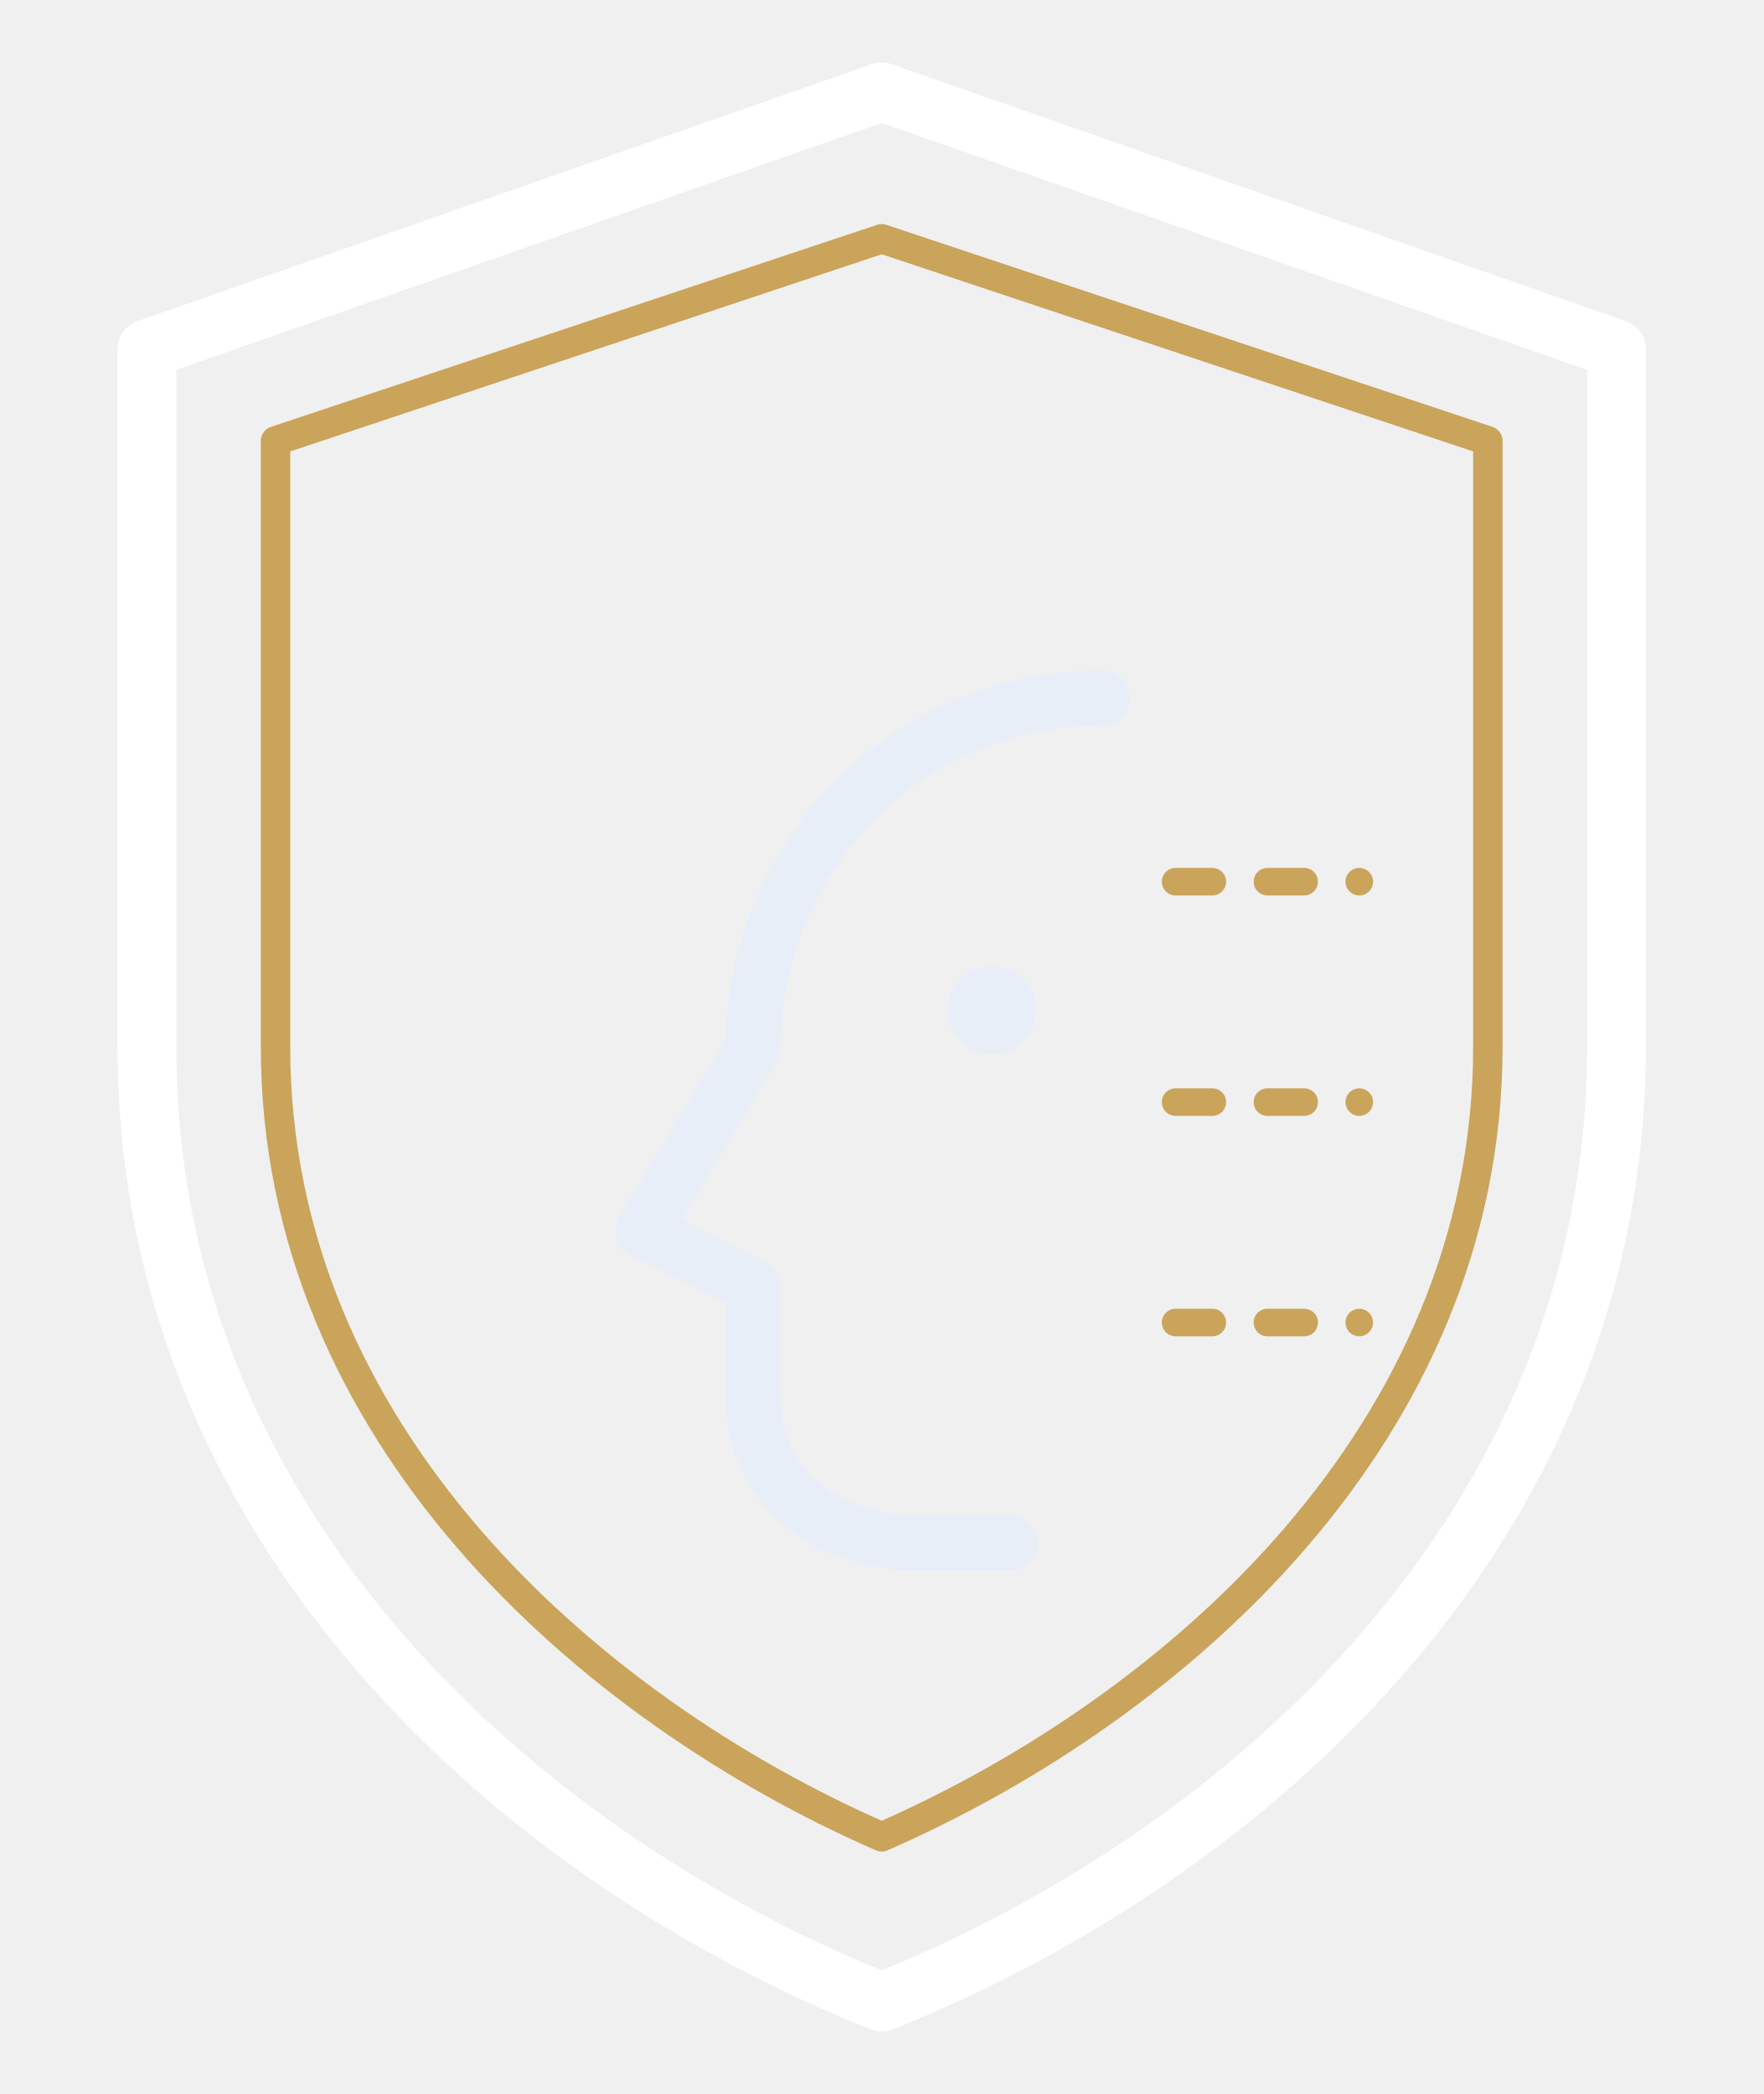
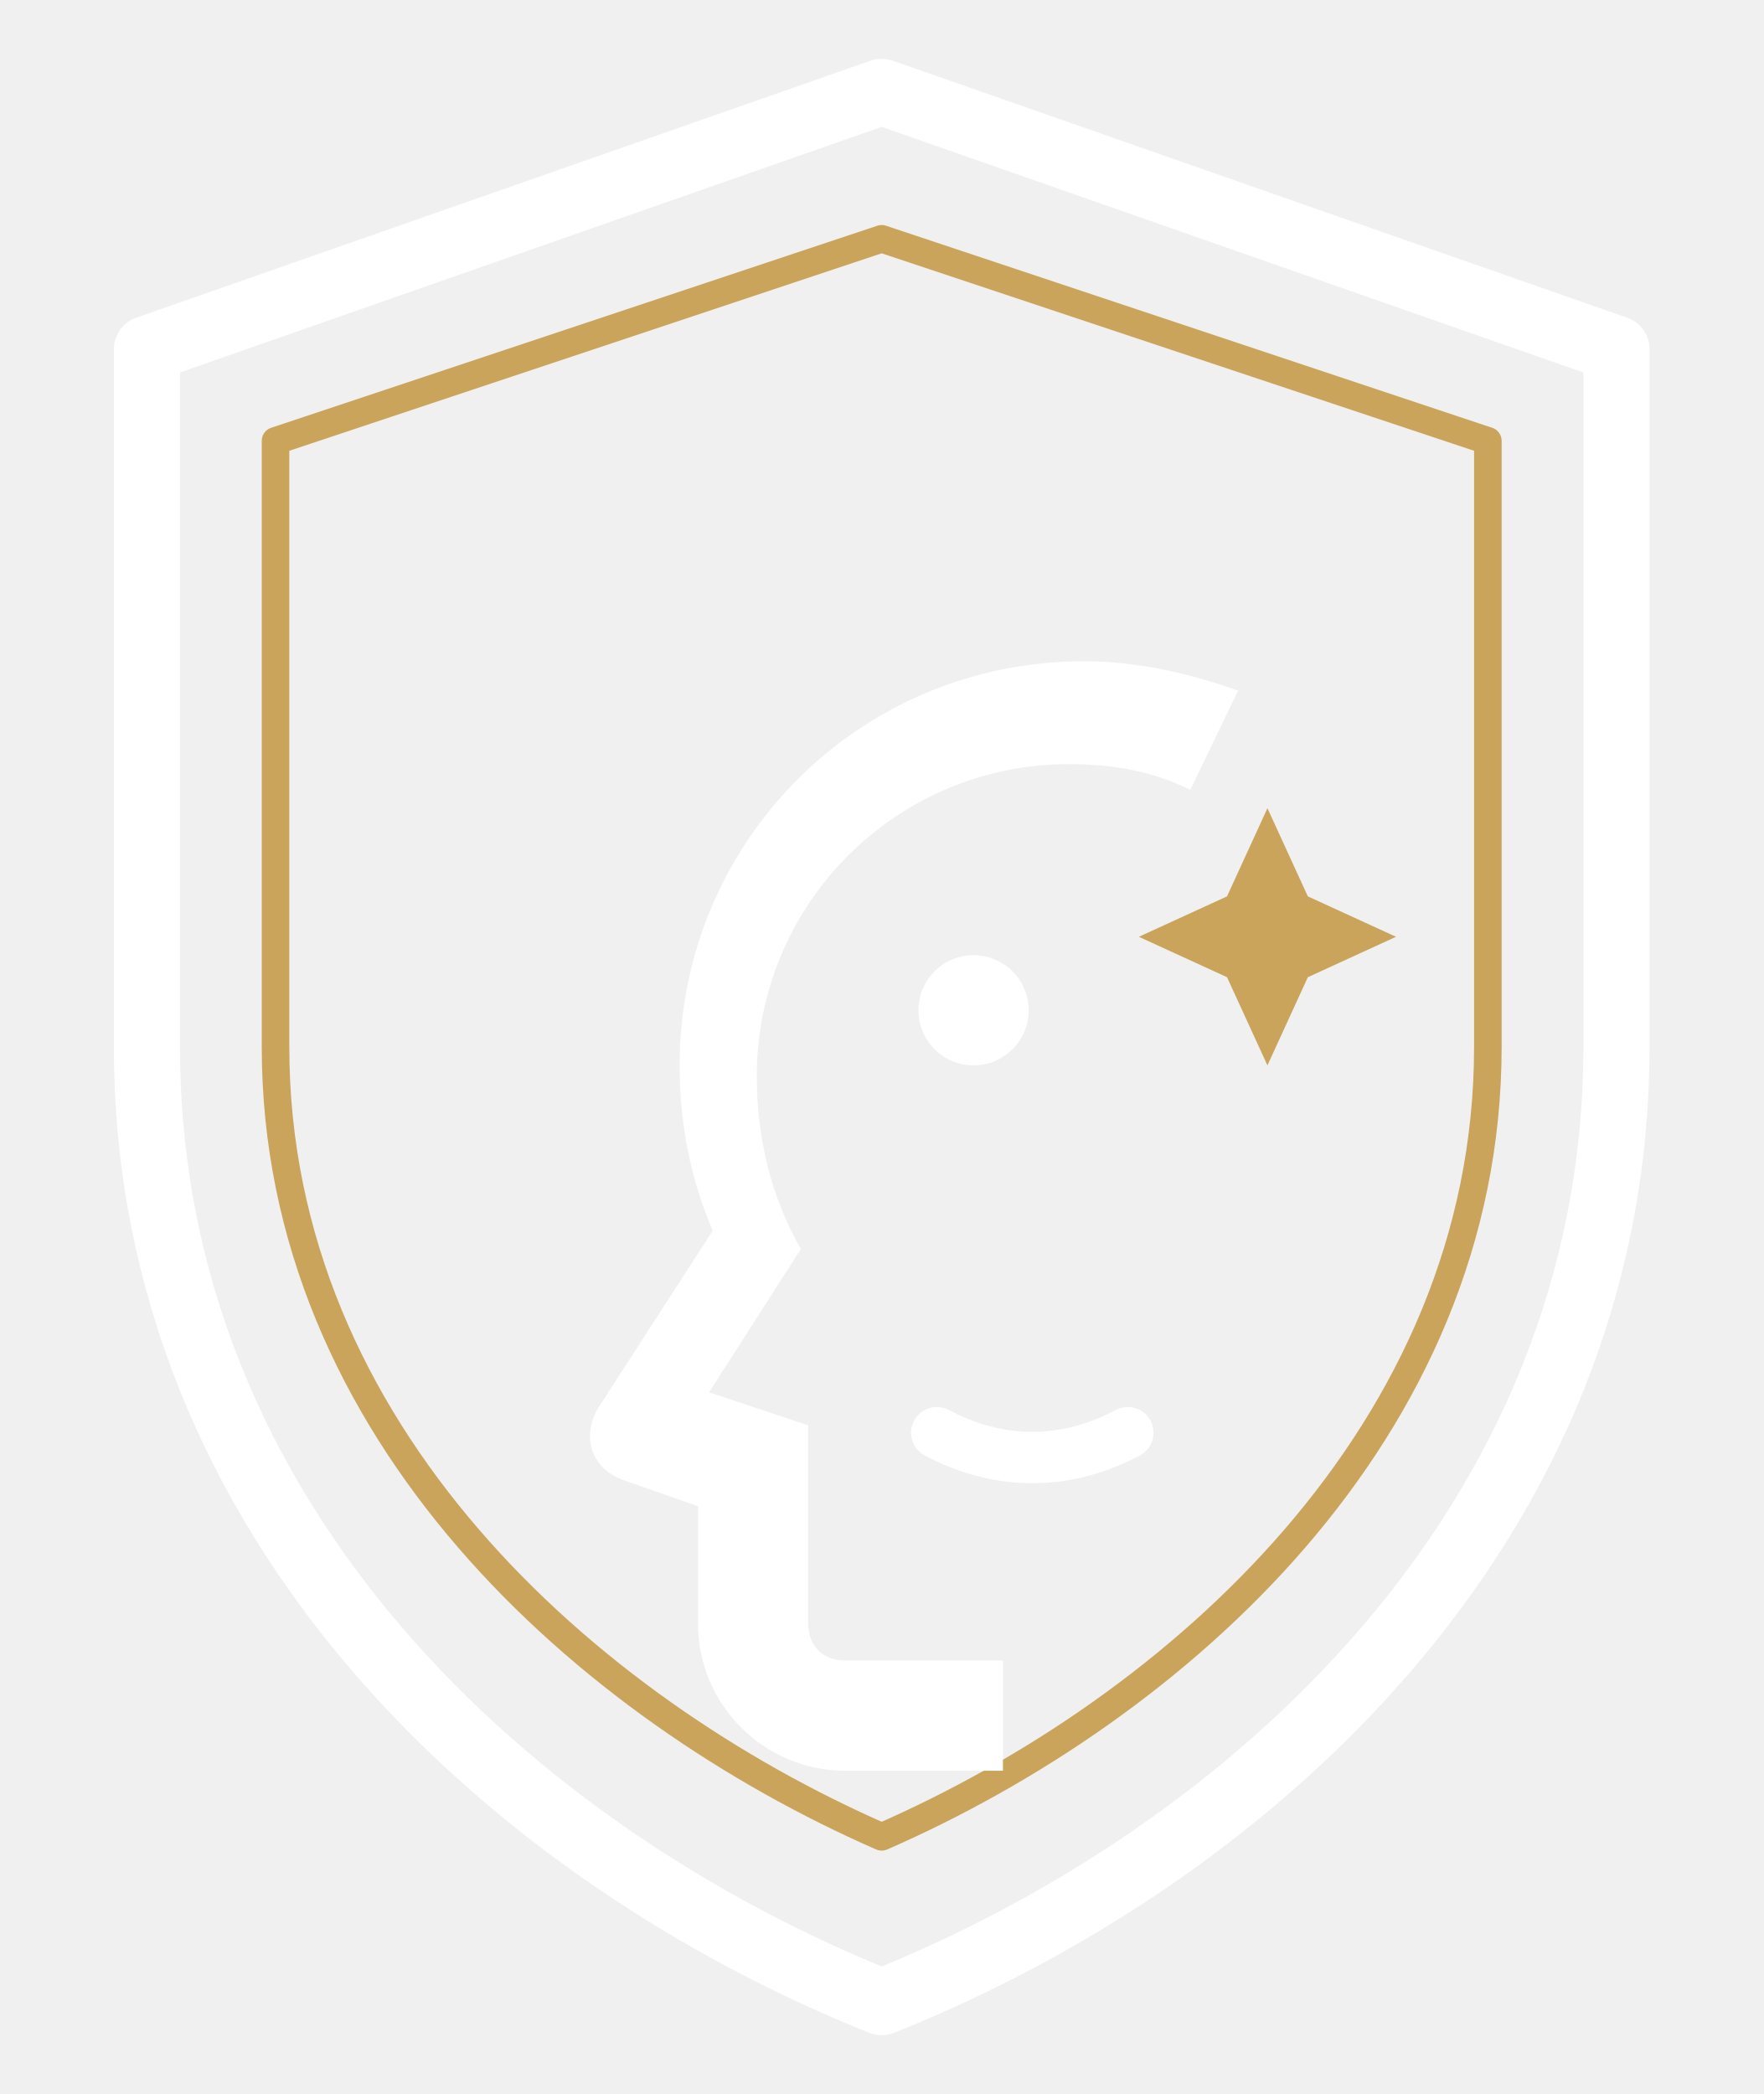
<svg xmlns="http://www.w3.org/2000/svg" viewBox="0 0 96 114" role="img" aria-label="Wappen Ästhetische Chirurgie">
-   <path d="M48 5 L88 19 V57 C88 83 68 101 48 109 C28 101 8 83 8 57 V19 Z" fill="none" stroke="#FFFFFF" stroke-width="3.2" stroke-linejoin="round" />
-   <path d="M48 13 L81 24 V57 C81 78 64 93 48 100 C32 93 15 78 15 57 V24 Z" fill="none" stroke="#C9A45A" stroke-width="1.6" stroke-linejoin="round" />
-   <path d="M60 38c-11 0-19 9-19 19l-6 10 6 3v6c0 5 4 8 9 8h5" fill="none" stroke="#E7EEF8" stroke-width="3" stroke-linecap="round" stroke-linejoin="round" />
-   <circle cx="54" cy="55" r="2.4" fill="#E7EEF8" />
-   <path d="M64 48h10M64 60h10M64 72h10" stroke="#C9A45A" stroke-width="1.5" stroke-linecap="round" stroke-dasharray="2 3" />
+   <path d="M48 5 L88 19 V57 C88 83 68 101 48 109 C28 101 8 83 8 57 V19 Z" fill="none" stroke="#FFFFFF" stroke-width="3.6" stroke-linejoin="round" />
+   <path d="M48 13 L81 24 V57 C81 78 64 93 48 100 C32 93 15 78 15 57 V24 Z" fill="none" stroke="#C9A45A" stroke-width="1.5" stroke-linejoin="round" />
+   <path d="M59 36c-12.2 0-22 9.8-22 22 0 3.2.6 6.2 1.8 9l-6.2 9.6c-1 1.6-.4 3.4 1.4 4            l4 1.4v6.4c0 4.4 3.6 8 8 8h8.6v-6H46c-1.2 0-2-.8-2-2V77.6l-5.4-1.8 5-7.8            c-1.6-2.8-2.4-6-2.4-9.4 0-9.4 7.6-17 17-17 2.4 0 4.6.4 6.6 1.4l2.6-5.4            C64.6 36.6 61.8 36 59 36z" fill="#FFFFFF" />
+   <circle cx="53" cy="55" r="3" fill="#FFFFFF" />
+   <path d="M51 78c3.4 1.8 7 1.8 10.4 0" fill="none" stroke="#FFFFFF" stroke-width="2.8" stroke-linecap="round" />
+   <path d="M69 44l2.2 4.8 4.8 2.2-4.8 2.2L69 58l-2.2-4.8L62 51l4.8-2.2z" fill="#C9A45A" />
</svg>
